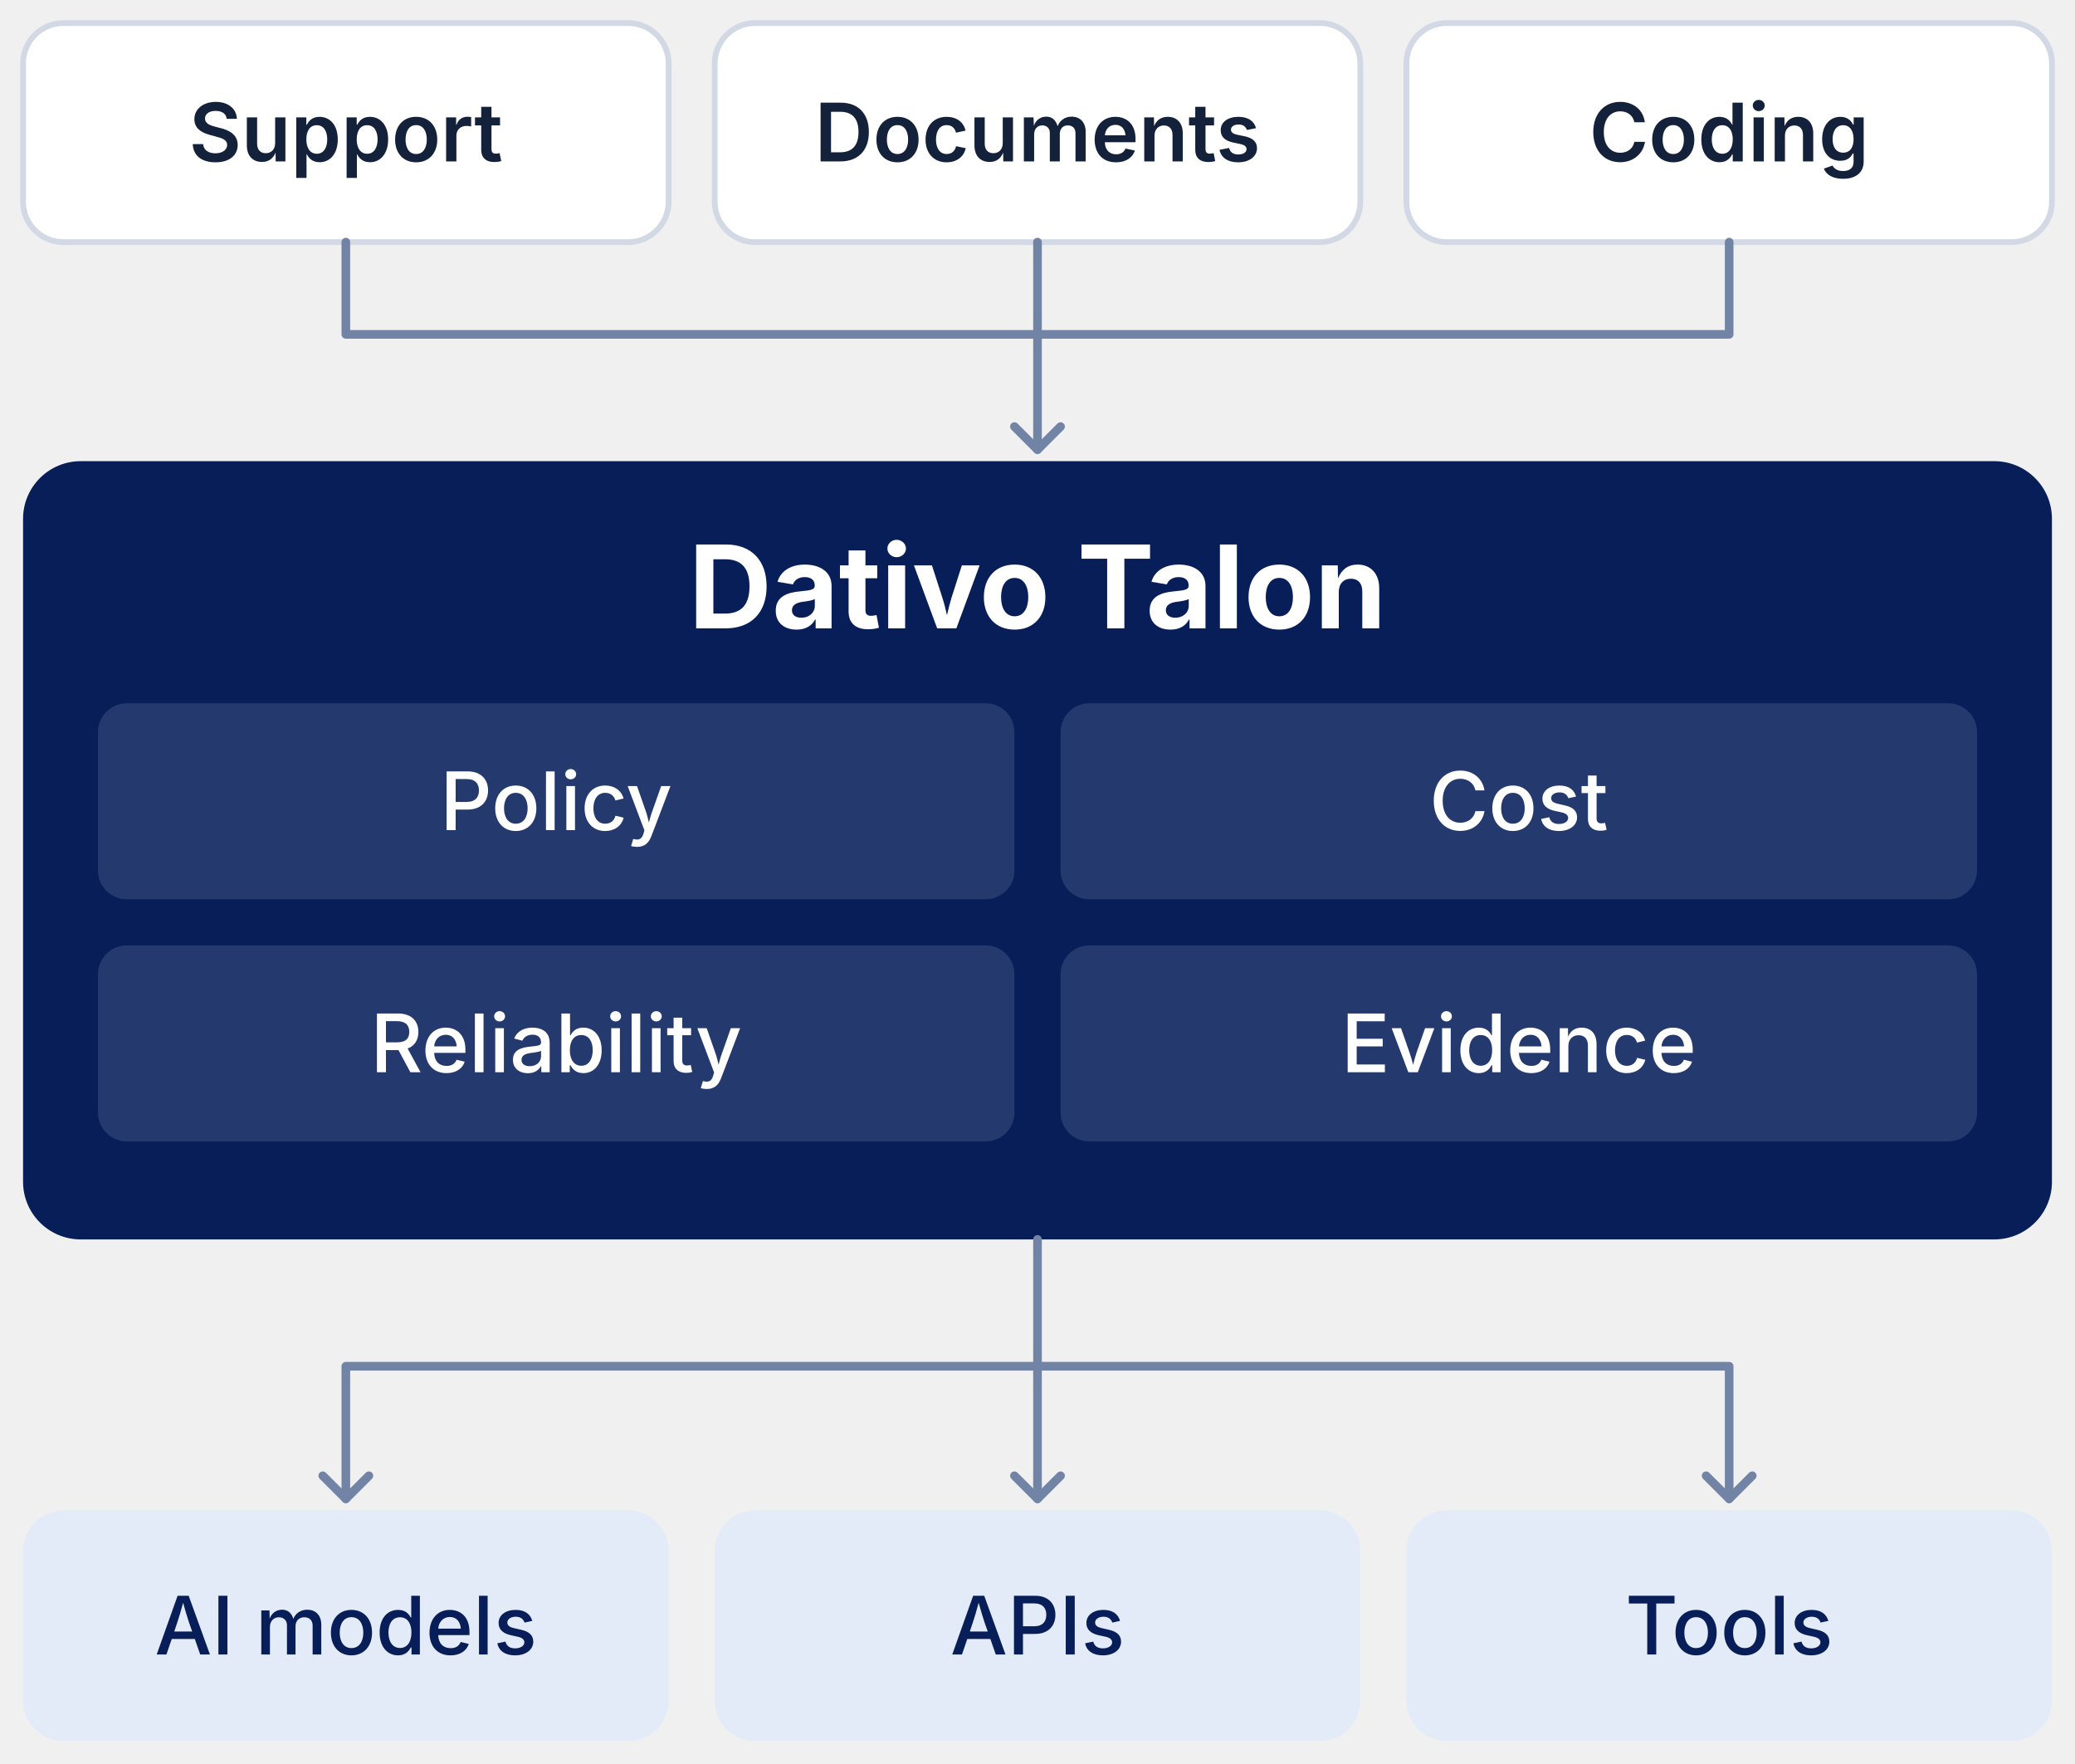
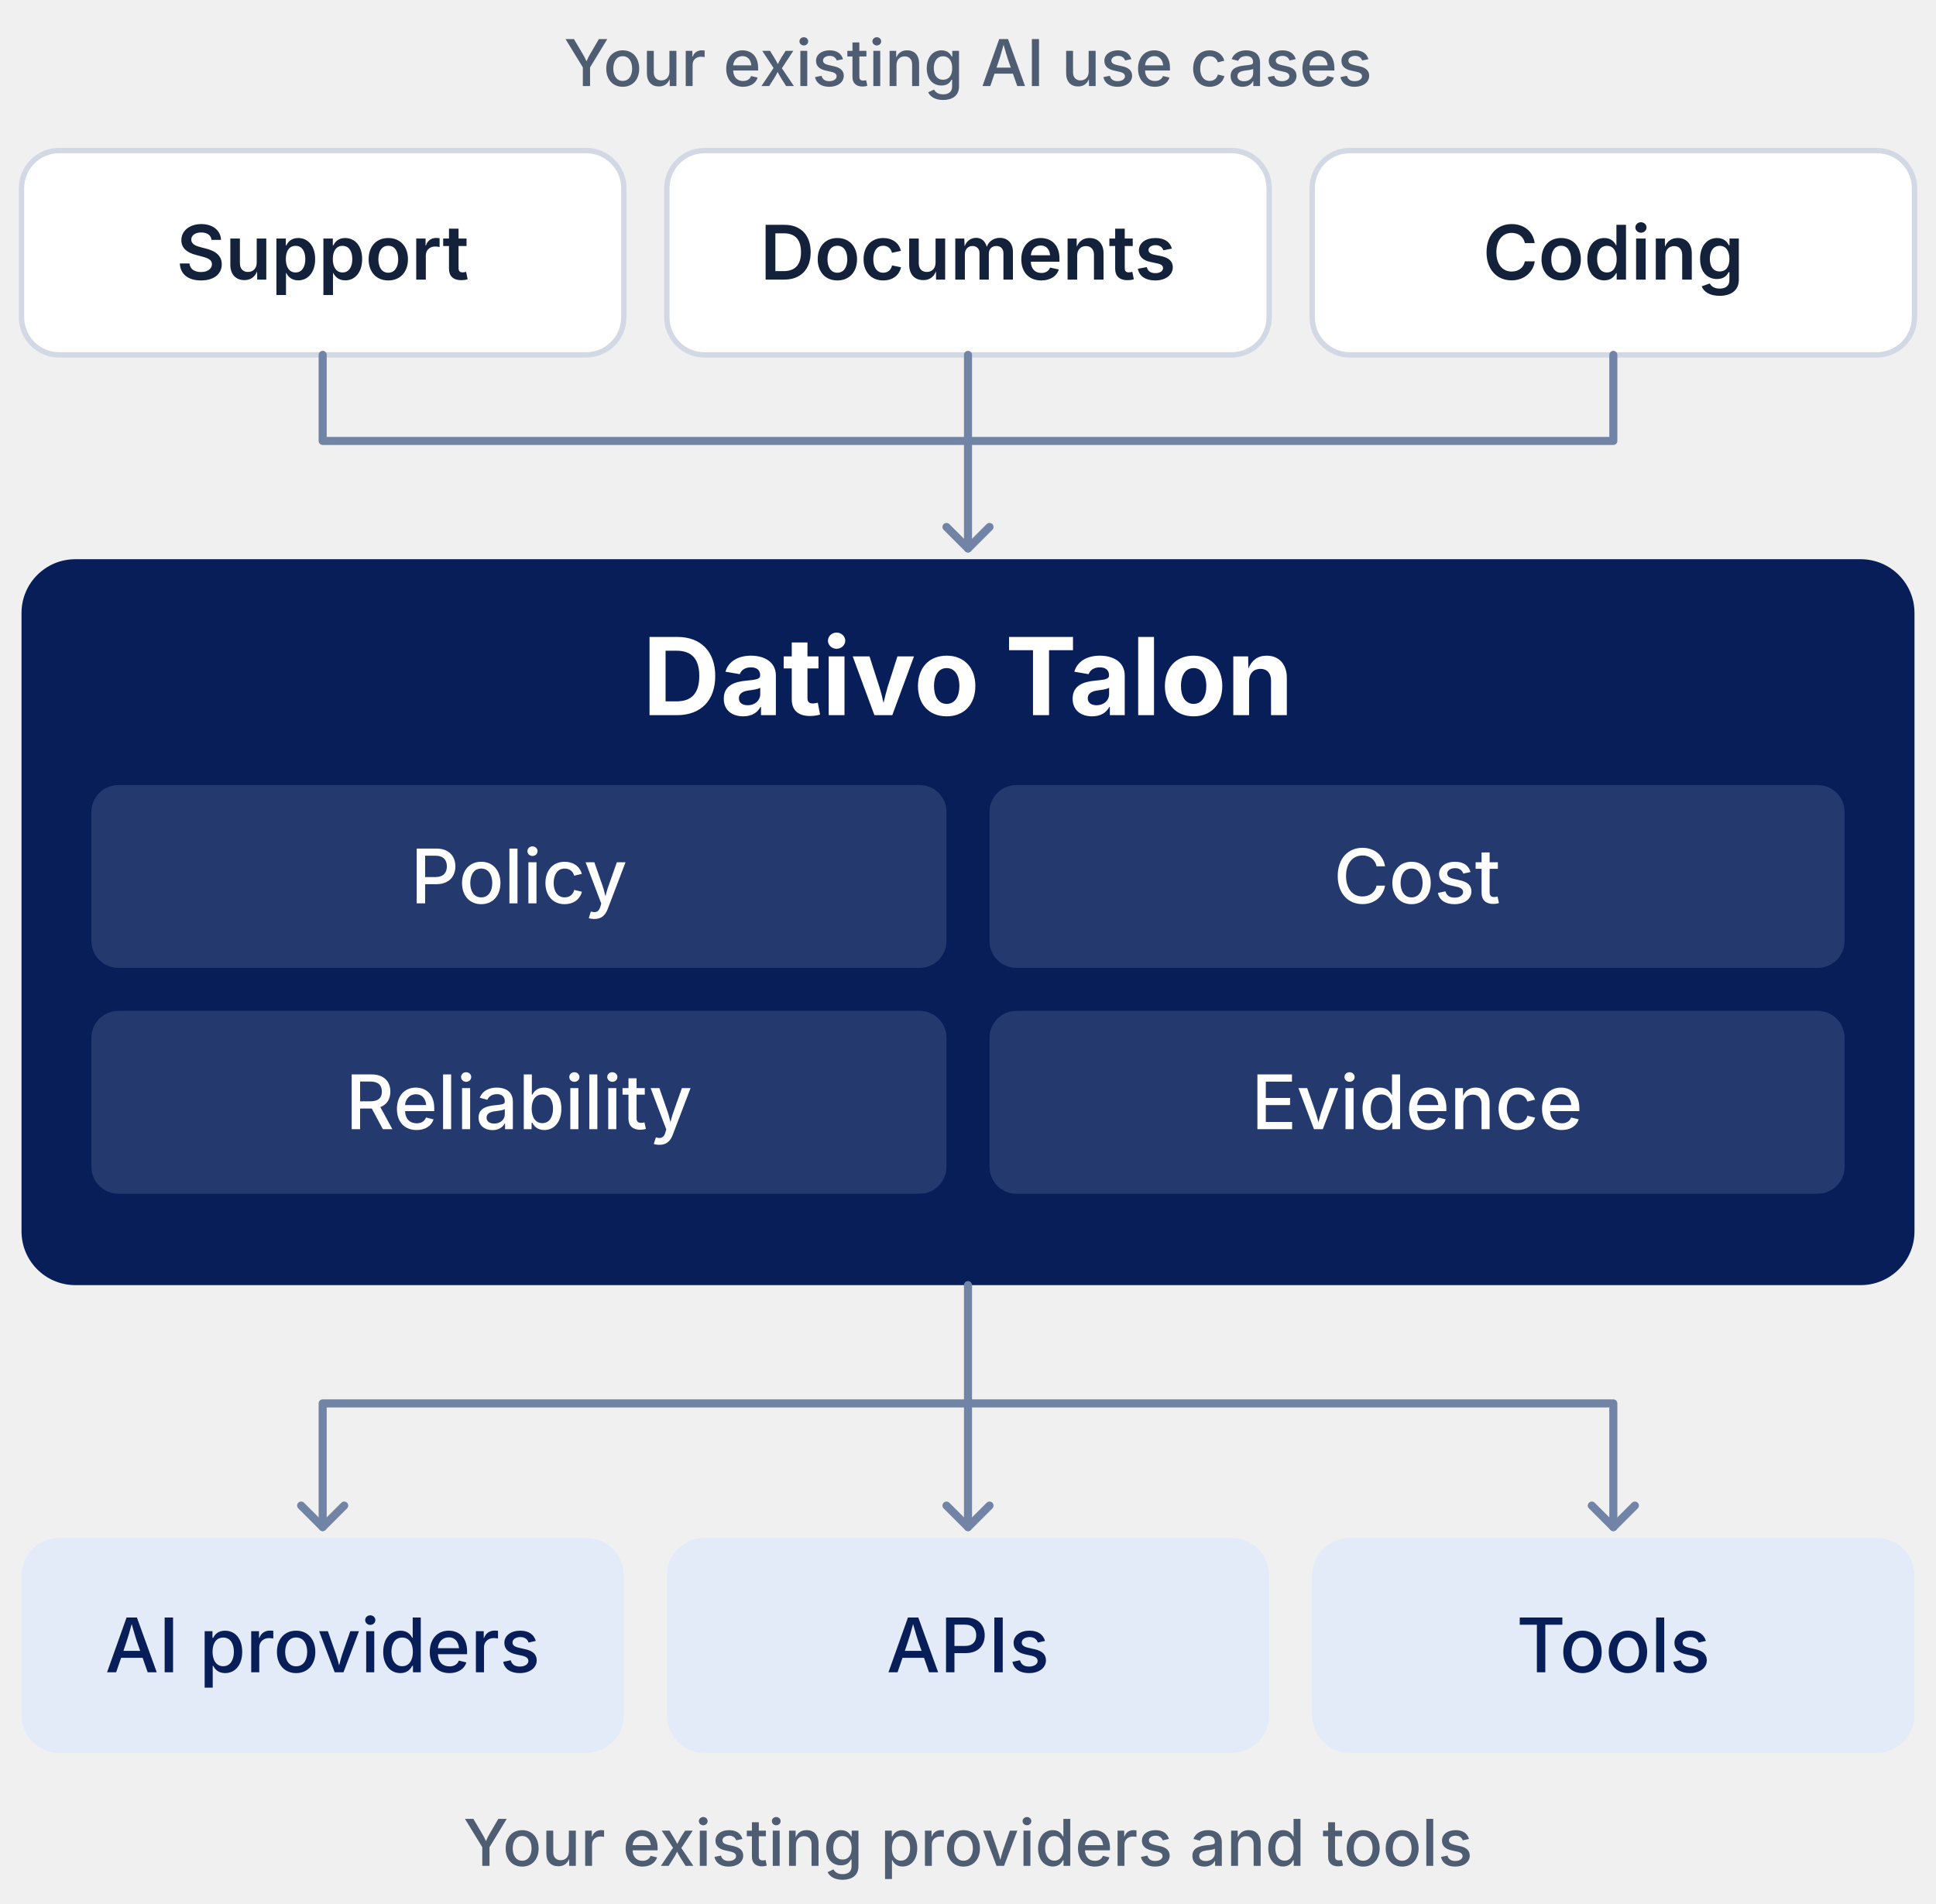
- <svg xmlns="http://www.w3.org/2000/svg" viewBox="0 0 360 306" role="img" aria-labelledby="title desc">
+ <svg xmlns="http://www.w3.org/2000/svg" viewBox="0 0 360 354" role="img" aria-labelledby="title desc">
  <g font-family="Inter, system-ui, sans-serif" text-anchor="middle">
-     <g fill="#FFFFFF" stroke="#D2D9E5">
-       <rect x="4" y="4" width="112" height="38" rx="7" />
-       <rect x="124" y="4" width="112" height="38" rx="7" />
-       <rect x="244" y="4" width="112" height="38" rx="7" />
+     <text x="180" y="16" font-size="12" fill="#4F5D73" font-weight="500">Your existing AI use cases</text>
+     <g transform="translate(0 24)">
+       <g fill="#FFFFFF" stroke="#D2D9E5">
+         <rect x="4" y="4" width="112" height="38" rx="7" />
+         <rect x="124" y="4" width="112" height="38" rx="7" />
+         <rect x="244" y="4" width="112" height="38" rx="7" />
+       </g>
+       <g font-size="14" fill="#14213A" font-weight="600">
+         <text x="60" y="28">Support</text>
+         <text x="180" y="28">Documents</text>
+         <text x="300" y="28">Coding</text>
+       </g>
+       <g fill="none" stroke="#7184A6" stroke-width="1.5" stroke-linecap="round" stroke-linejoin="round">
+         <path d="M60 42 V58 H300 V42 M180 42 V78" />
+         <path d="M176 74 L180 78 L184 74" />
+       </g>
+       <rect x="4" y="80" width="352" height="135" rx="10" fill="#081E58" />
+       <text x="180" y="109" font-size="20" font-weight="650" fill="#FFFFFF">Dativo Talon</text>
+       <g fill="#24396D">
+         <rect x="17" y="122" width="159" height="34" rx="5" />
+         <rect x="184" y="122" width="159" height="34" rx="5" />
+         <rect x="17" y="164" width="159" height="34" rx="5" />
+         <rect x="184" y="164" width="159" height="34" rx="5" />
+       </g>
+       <g fill="#FFFFFF" font-size="14" font-weight="500">
+         <text x="96.5" y="144">Policy</text>
+         <text x="263.5" y="144">Cost</text>
+         <text x="96.5" y="186">Reliability</text>
+         <text x="263.5" y="186">Evidence</text>
+       </g>
+       <g fill="none" stroke="#7184A6" stroke-width="1.5" stroke-linecap="round" stroke-linejoin="round">
+         <path d="M180 215 V237 H60 V260 M180 237 H300 V260 M180 237 V260" />
+         <path d="M56 256 L60 260 L64 256 M176 256 L180 260 L184 256 M296 256 L300 260 L304 256" />
+       </g>
+       <g fill="#E4EBF8">
+         <rect x="4" y="262" width="112" height="40" rx="7" />
+         <rect x="124" y="262" width="112" height="40" rx="7" />
+         <rect x="244" y="262" width="112" height="40" rx="7" />
+       </g>
+       <g fill="#081E58" font-size="14" font-weight="550">
+         <text x="60" y="287">AI providers</text>
+         <text x="180" y="287">APIs</text>
+         <text x="300" y="287">Tools</text>
+       </g>
    </g>
-     <g font-size="14" fill="#14213A" font-weight="600">
-       <text x="60" y="28">Support</text>
-       <text x="180" y="28">Documents</text>
-       <text x="300" y="28">Coding</text>
-     </g>
-     <g fill="none" stroke="#7184A6" stroke-width="1.5" stroke-linecap="round" stroke-linejoin="round">
-       <path d="M60 42 V58 H300 V42 M180 42 V78" />
-       <path d="M176 74 L180 78 L184 74" />
-     </g>
-     <rect x="4" y="80" width="352" height="135" rx="10" fill="#081E58" />
-     <text x="180" y="109" font-size="20" font-weight="650" fill="#FFFFFF">Dativo Talon</text>
-     <g fill="#24396D">
-       <rect x="17" y="122" width="159" height="34" rx="5" />
-       <rect x="184" y="122" width="159" height="34" rx="5" />
-       <rect x="17" y="164" width="159" height="34" rx="5" />
-       <rect x="184" y="164" width="159" height="34" rx="5" />
-     </g>
-     <g fill="#FFFFFF" font-size="14" font-weight="500">
-       <text x="96.5" y="144">Policy</text>
-       <text x="263.5" y="144">Cost</text>
-       <text x="96.5" y="186">Reliability</text>
-       <text x="263.5" y="186">Evidence</text>
-     </g>
-     <g fill="none" stroke="#7184A6" stroke-width="1.5" stroke-linecap="round" stroke-linejoin="round">
-       <path d="M180 215 V237 H60 V260 M180 237 H300 V260 M180 237 V260" />
-       <path d="M56 256 L60 260 L64 256 M176 256 L180 260 L184 256 M296 256 L300 260 L304 256" />
-     </g>
-     <g fill="#E4EBF8">
-       <rect x="4" y="262" width="112" height="40" rx="7" />
-       <rect x="124" y="262" width="112" height="40" rx="7" />
-       <rect x="244" y="262" width="112" height="40" rx="7" />
-     </g>
-     <g fill="#081E58" font-size="14" font-weight="550">
-       <text x="60" y="287">AI models</text>
-       <text x="180" y="287">APIs</text>
-       <text x="300" y="287">Tools</text>
-     </g>
+     <text x="180" y="347" font-size="12" fill="#4F5D73" font-weight="500">Your existing providers and tools</text>
  </g>
</svg>
